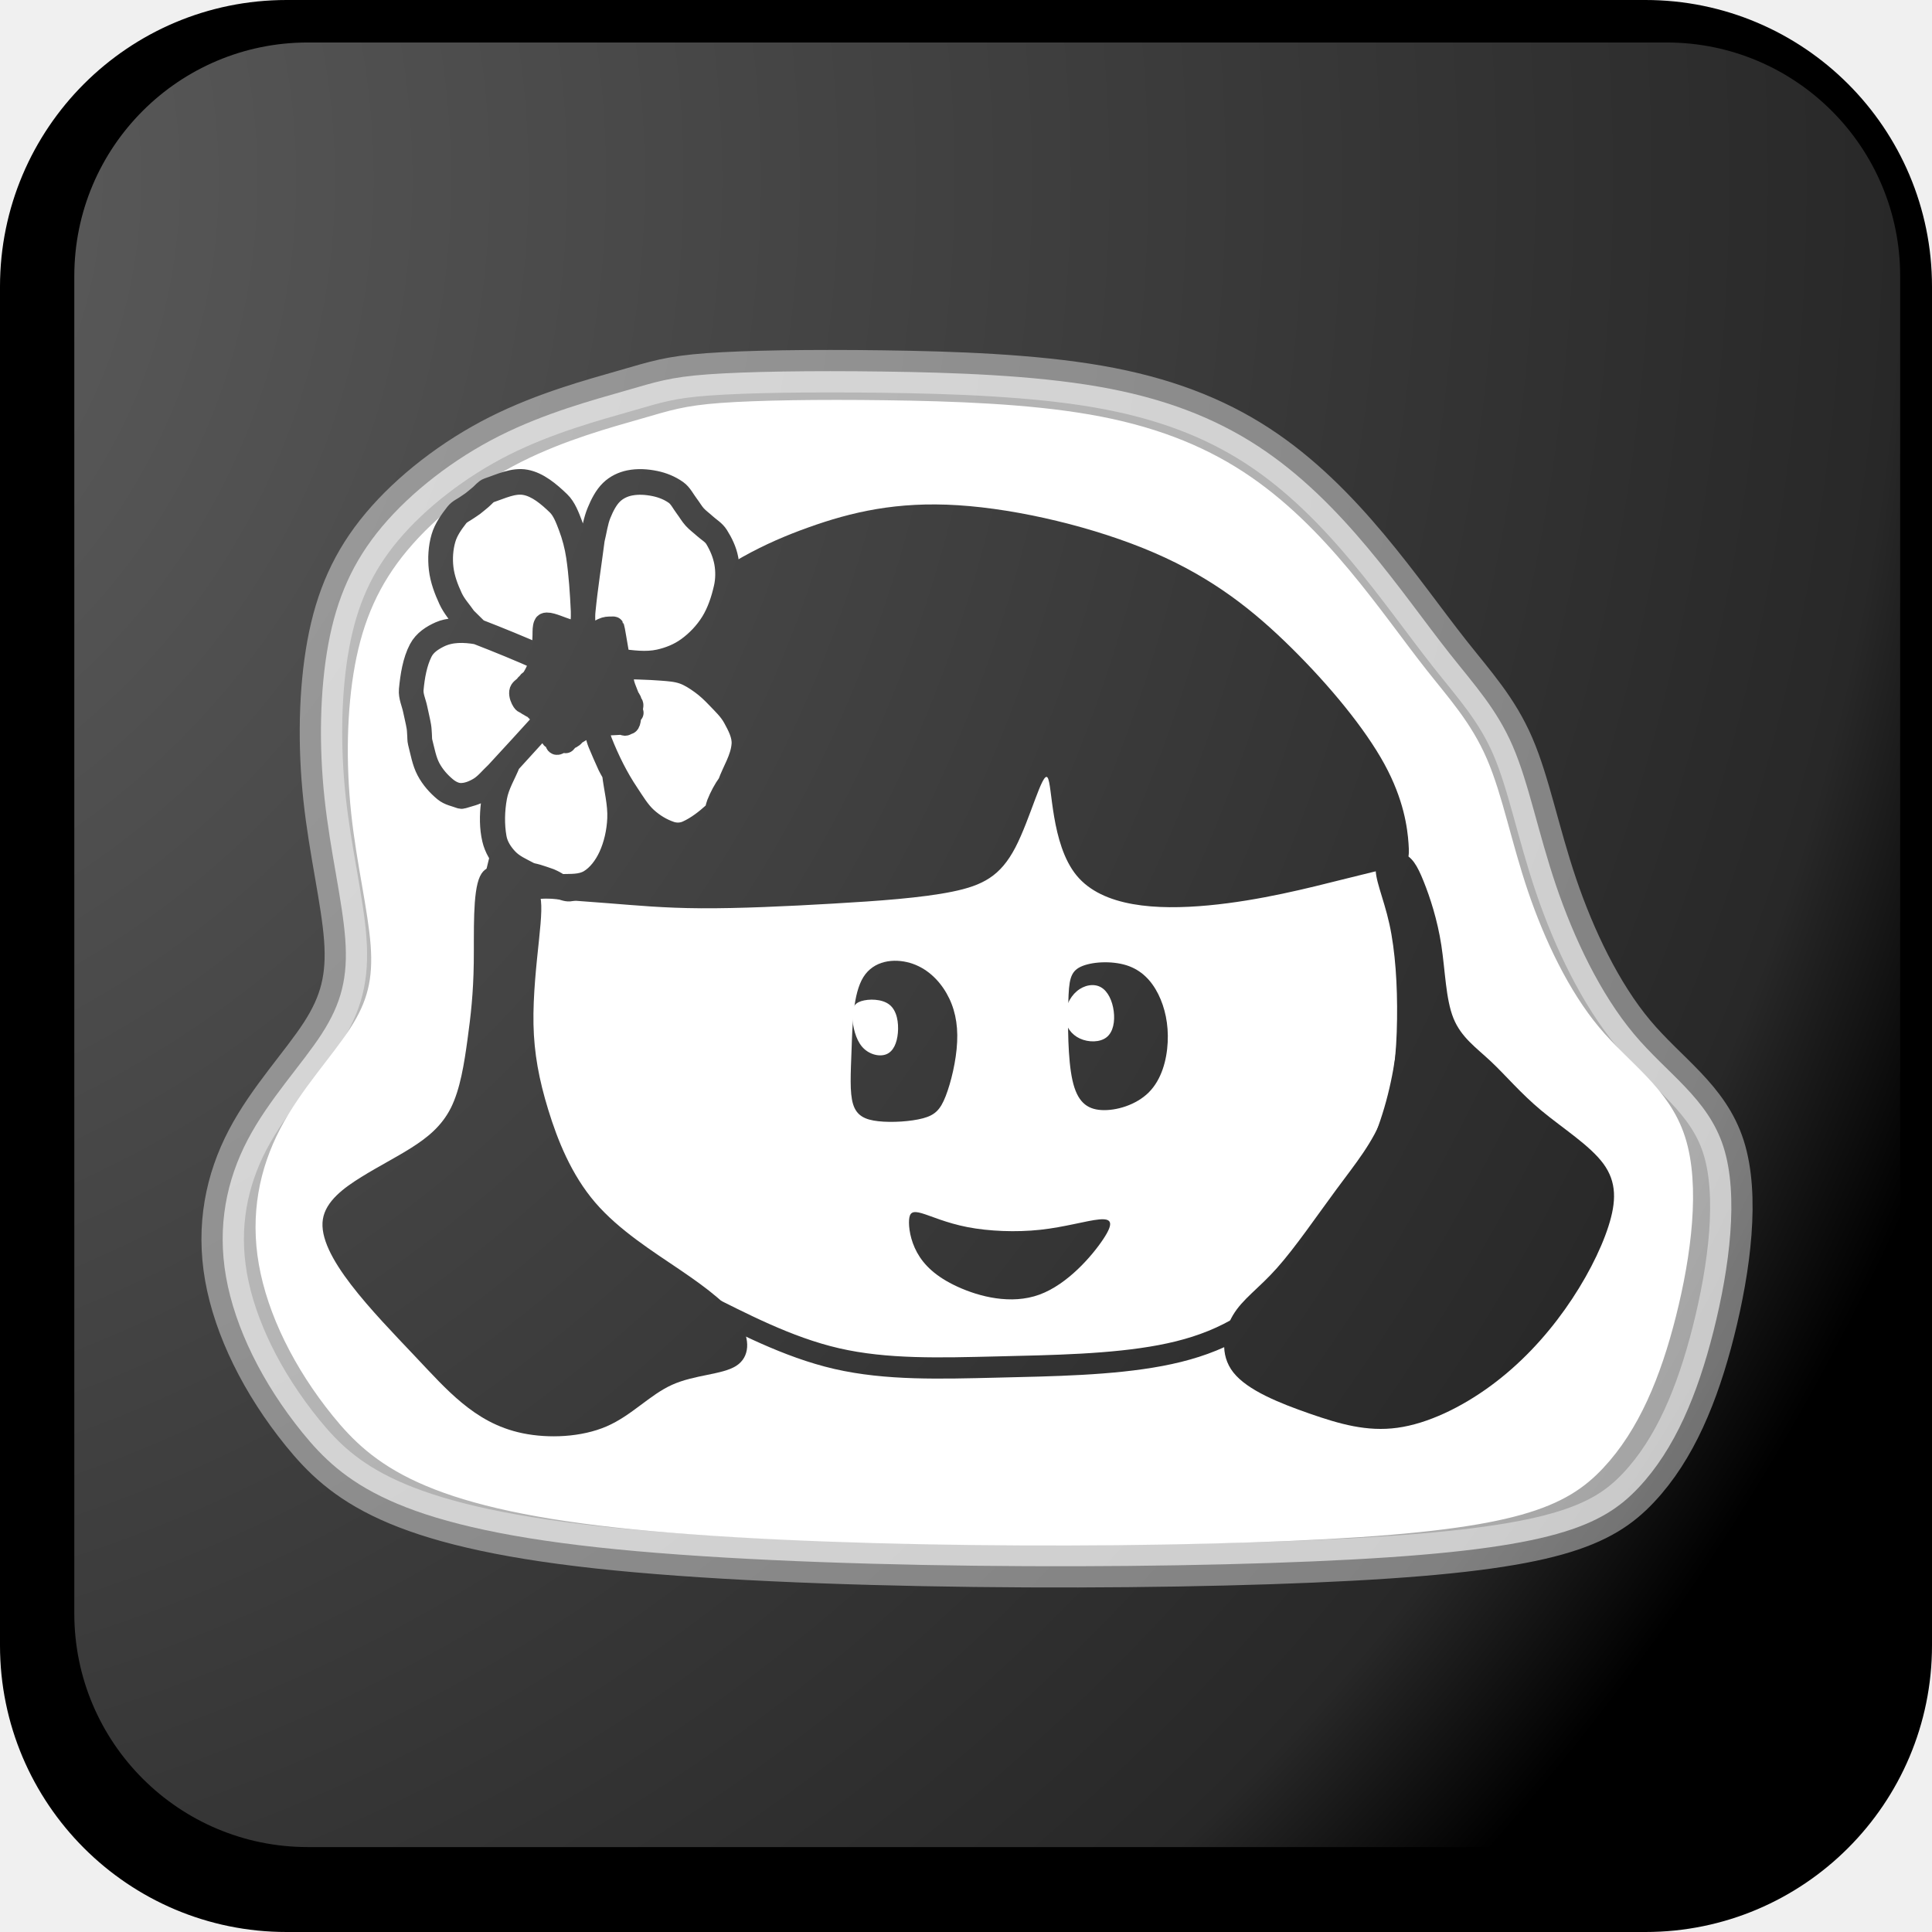
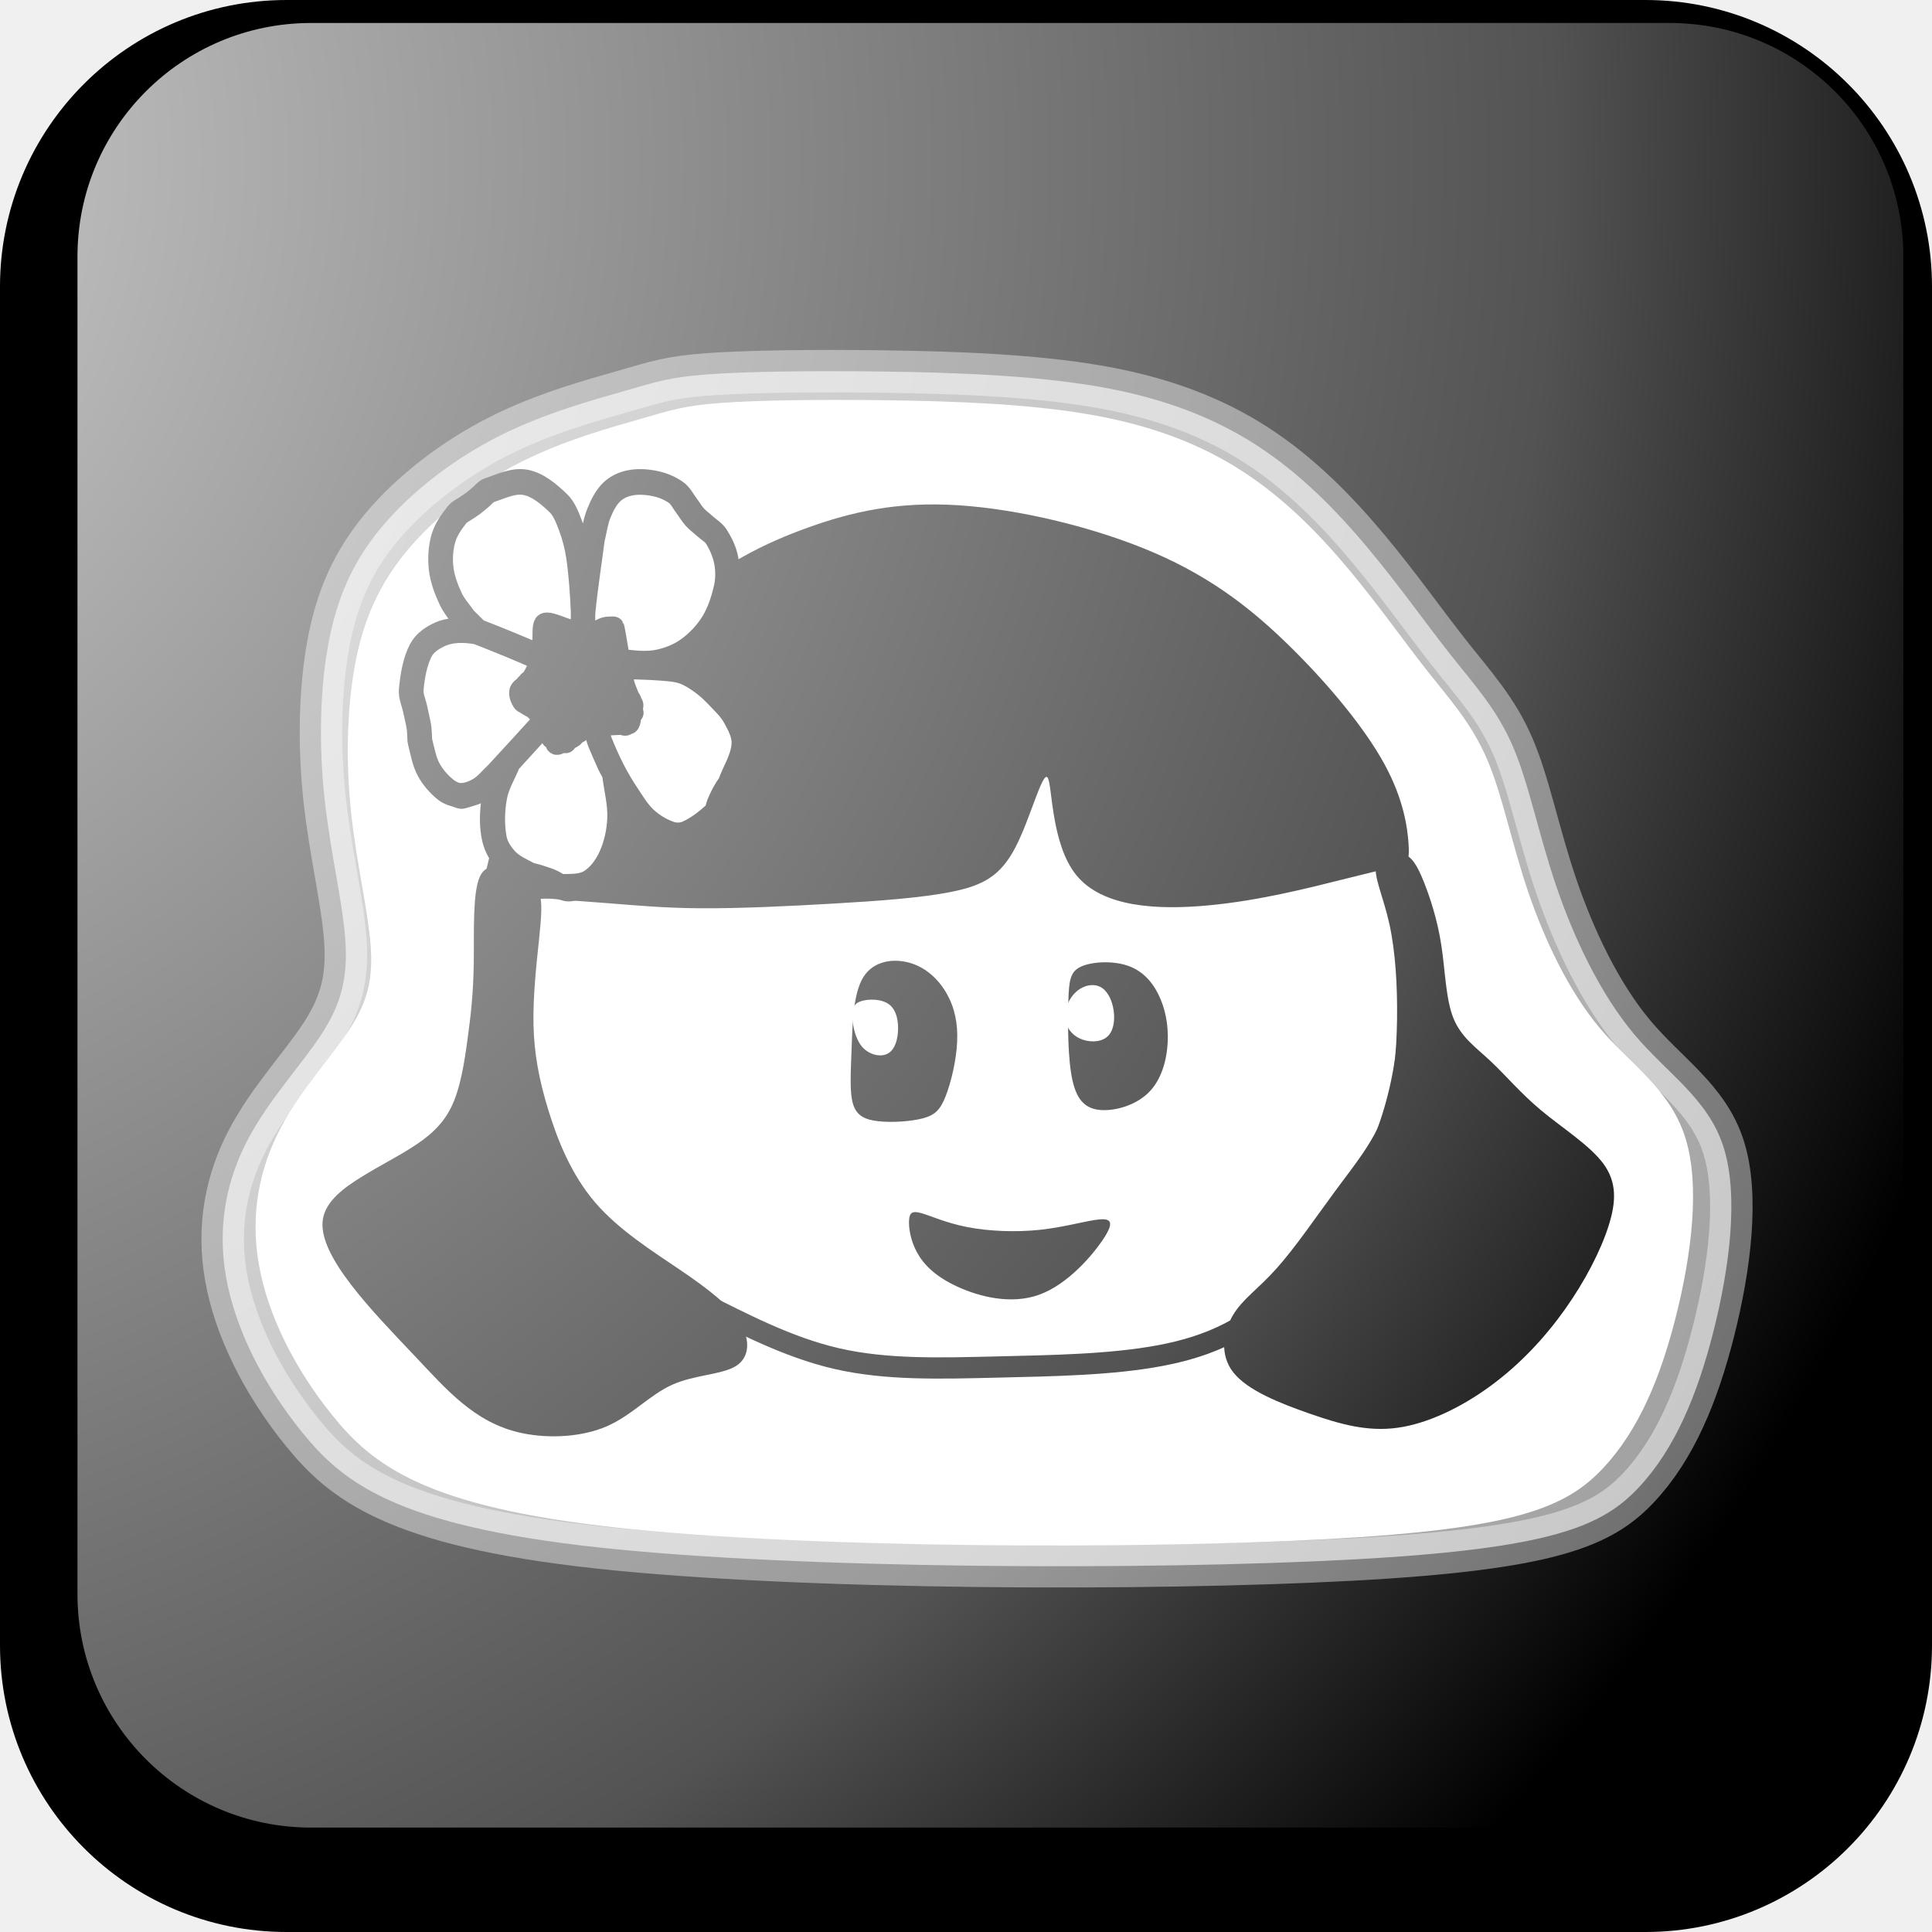
<svg xmlns="http://www.w3.org/2000/svg" version="1.1" baseProfile="full" width="91" height="91" viewBox="0 0 91.00 91.00" enable-background="new 0 0 91.00 91.00" xml:space="preserve">
  <path fill="#000000" fill-opacity="1" stroke-linejoin="round" stroke="#000000" stroke-opacity="1" d="M 13.5,0.5L 77.5,0.5C 84.68,0.5 90.5,6.32 90.5,13.5L 90.5,77.5C 90.5,84.679 84.68,90.5 77.5,90.5L 13.5,90.5C 6.32,90.5 0.5,84.679 0.5,77.5L 0.5,13.5C 0.5,6.32 6.32,0.5 13.5,0.5 Z " />
  <g>
    <path fill="#FFFFFF" fill-opacity="1" stroke-linejoin="round" stroke="#FFFFFF" stroke-opacity="1" d="M 30.332,20.206C 28.957,20.602 26.79,21.185 24.769,22.206C 22.748,23.227 20.873,24.685 19.582,26.227C 18.29,27.768 17.582,29.393 17.207,31.435C 16.832,33.477 16.79,35.935 17.04,38.268C 17.29,40.602 17.832,42.81 17.957,44.497C 18.082,46.185 17.79,47.352 16.915,48.706C 16.04,50.06 14.582,51.602 13.644,53.393C 12.707,55.185 12.29,57.227 12.686,59.477C 13.082,61.727 14.29,64.185 16.061,66.372C 17.832,68.56 20.165,70.477 29.102,71.456C 38.04,72.435 53.582,72.477 62.457,71.997C 71.332,71.518 73.54,70.518 75.144,68.81C 76.748,67.102 77.748,64.685 78.457,61.872C 79.165,59.06 79.582,55.852 78.894,53.706C 78.207,51.56 76.415,50.477 74.936,48.706C 73.457,46.935 72.29,44.477 71.498,42.143C 70.707,39.81 70.29,37.602 69.582,35.956C 68.873,34.31 67.873,33.227 66.79,31.852C 65.707,30.477 64.54,28.81 63.165,27.164C 61.79,25.518 60.207,23.893 58.29,22.643C 56.373,21.393 54.123,20.518 51.248,20.018C 48.373,19.518 44.873,19.393 41.707,19.352C 38.54,19.31 35.707,19.352 33.998,19.477C 32.29,19.602 31.707,19.81 30.332,20.206 Z " />
    <path fill="#FFFFFF" fill-opacity="0.612" stroke-width="2" stroke-linejoin="round" stroke="#FFFFFF" stroke-opacity="0.416" d="M 29.445,18.407C 27.98,18.828 25.672,19.448 23.519,20.533C 21.366,21.618 19.369,23.168 17.993,24.807C 16.617,26.446 15.863,28.173 15.463,30.343C 15.064,32.513 15.019,35.126 15.286,37.606C 15.552,40.086 16.129,42.433 16.262,44.227C 16.395,46.02 16.084,47.26 15.152,48.7C 14.22,50.139 12.667,51.778 11.668,53.682C 10.669,55.586 10.226,57.756 10.647,60.148C 11.069,62.539 12.356,65.152 14.242,67.477C 16.129,69.802 18.614,71.84 28.135,72.88C 37.656,73.921 54.212,73.965 63.666,73.456C 73.12,72.947 75.472,71.884 77.181,70.068C 78.89,68.252 79.955,65.684 80.71,62.694C 81.464,59.705 81.908,56.295 81.176,54.014C 80.443,51.733 78.535,50.582 76.959,48.7C 75.383,46.817 74.141,44.205 73.297,41.724C 72.454,39.244 72.01,36.897 71.255,35.148C 70.501,33.398 69.436,32.247 68.282,30.786C 67.128,29.324 65.885,27.552 64.42,25.803C 62.955,24.054 61.269,22.327 59.227,20.998C 57.185,19.67 54.788,18.739 51.726,18.208C 48.663,17.677 44.935,17.544 41.562,17.5C 38.188,17.455 35.17,17.5 33.35,17.632C 31.531,17.765 30.909,17.987 29.445,18.407 Z " />
    <path fill="#000000" fill-opacity="1" stroke-width="0.2" stroke-linejoin="round" d="M 24.318,41.154C 23.745,40.88 22.958,40.526 22.606,41.281C 22.253,42.035 22.335,43.898 22.315,45.35C 22.295,46.802 22.174,47.844 22.019,48.969C 21.865,50.094 21.677,51.302 21.24,52.177C 20.802,53.052 20.115,53.594 19.375,54.062C 18.635,54.531 17.844,54.927 17.021,55.438C 16.198,55.948 15.344,56.573 15.208,57.427C 15.073,58.281 15.656,59.364 16.535,60.511C 17.413,61.656 18.587,62.865 19.483,63.813C 20.378,64.76 20.997,65.448 21.753,66.073C 22.51,66.698 23.406,67.26 24.625,67.51C 25.844,67.76 27.385,67.698 28.573,67.184C 29.76,66.67 30.594,65.705 31.656,65.226C 32.719,64.747 34.01,64.754 34.667,64.34C 35.323,63.927 35.344,63.094 34.854,62.292C 34.365,61.489 33.365,60.719 32.062,59.833C 30.76,58.948 29.156,57.948 28.031,56.636C 26.906,55.323 26.26,53.698 25.823,52.271C 25.385,50.844 25.156,49.614 25.128,48.245C 25.101,46.875 25.274,45.364 25.388,44.269C 25.502,43.174 25.555,42.493 25.403,42.057C 25.25,41.62 24.891,41.427 24.318,41.154 Z " />
    <path fill="#000000" fill-opacity="1" stroke-width="0.2" stroke-linejoin="round" d="M 65.443,43.524C 65.722,44.794 65.825,46.402 65.803,48.008C 65.781,49.614 65.635,51.219 65.156,52.511C 64.677,53.802 63.865,54.781 62.948,56.021C 62.031,57.261 61.01,58.761 60.135,59.739C 59.26,60.719 58.531,61.177 58.073,61.948C 57.615,62.719 57.427,63.802 58.094,64.646C 58.76,65.49 60.281,66.094 61.687,66.584C 63.094,67.073 64.385,67.448 65.823,67.25C 67.26,67.052 68.844,66.281 70.219,65.271C 71.594,64.26 72.76,63.011 73.708,61.677C 74.656,60.344 75.385,58.927 75.76,57.761C 76.135,56.594 76.156,55.677 75.521,54.812C 74.885,53.948 73.594,53.136 72.604,52.312C 71.615,51.489 70.927,50.656 70.229,50C 69.531,49.344 68.823,48.864 68.458,47.958C 68.094,47.052 68.073,45.719 67.889,44.523C 67.705,43.326 67.358,42.267 67.057,41.518C 66.757,40.769 66.504,40.33 66.043,40.194C 65.583,40.057 64.917,40.224 64.812,40.773C 64.707,41.322 65.163,42.254 65.443,43.524 Z " />
    <path fill="#000000" fill-opacity="1" stroke-width="0.2" stroke-linejoin="round" d="M 23.036,40.432C 23.26,39.531 23.656,37.886 25.198,35.609C 26.74,33.333 29.427,30.427 31.745,28.489C 34.062,26.552 36.01,25.583 38.057,24.849C 40.104,24.114 42.25,23.614 45.125,23.797C 48,23.979 51.604,24.844 54.365,26.036C 57.125,27.229 59.042,28.75 60.833,30.521C 62.625,32.292 64.292,34.312 65.208,35.989C 66.125,37.667 66.292,39 66.344,39.729C 66.396,40.458 66.333,40.583 65.927,40.729C 65.521,40.875 64.771,41.042 63.229,41.427C 61.688,41.812 59.354,42.417 56.916,42.645C 54.477,42.873 51.933,42.725 50.708,41.235C 49.483,39.744 49.577,36.911 49.337,36.619C 49.098,36.327 48.525,38.577 47.823,39.922C 47.121,41.267 46.289,41.706 44.853,41.999C 43.417,42.292 41.375,42.438 39.219,42.562C 37.062,42.688 34.792,42.792 33.021,42.781C 31.25,42.771 29.979,42.646 28.635,42.542C 27.292,42.438 25.875,42.354 24.875,42.208C 23.875,42.062 23.292,41.854 23.026,41.672C 22.76,41.489 22.812,41.333 23.036,40.432 Z " />
    <path fill="#000000" fill-opacity="1" stroke-width="0.2" stroke-linejoin="round" d="M 43.417,57.146C 43.847,57.271 44.569,57.604 45.569,57.799C 46.569,57.993 47.847,58.049 49,57.924C 50.153,57.799 51.181,57.493 51.764,57.438C 52.347,57.382 52.486,57.576 51.972,58.354C 51.458,59.132 50.292,60.493 48.958,60.979C 47.625,61.465 46.125,61.076 45.097,60.604C 44.069,60.132 43.514,59.576 43.194,58.993C 42.875,58.41 42.792,57.799 42.819,57.451C 42.847,57.104 42.986,57.021 43.417,57.146 Z " />
    <path fill="#000000" fill-opacity="1" stroke-width="0.2" stroke-linejoin="round" d="M 40.667,46.021C 41.153,45.243 42.097,45.132 42.861,45.354C 43.625,45.576 44.208,46.132 44.583,46.785C 44.958,47.438 45.125,48.188 45.083,49.076C 45.042,49.965 44.792,50.993 44.542,51.632C 44.292,52.271 44.042,52.521 43.472,52.674C 42.903,52.826 42.014,52.882 41.375,52.812C 40.736,52.743 40.347,52.549 40.181,52.007C 40.014,51.465 40.069,50.576 40.111,49.41C 40.153,48.243 40.181,46.799 40.667,46.021 Z " />
    <path fill="#000000" fill-opacity="1" stroke-width="0.2" stroke-linejoin="round" d="M 50.903,45.535C 51.403,45.299 52.347,45.243 53.056,45.465C 53.764,45.688 54.236,46.188 54.556,46.826C 54.875,47.466 55.042,48.243 55,49.091C 54.958,49.938 54.708,50.854 54.111,51.451C 53.514,52.049 52.569,52.326 51.875,52.285C 51.181,52.243 50.736,51.882 50.514,50.882C 50.292,49.882 50.292,48.243 50.319,47.215C 50.347,46.188 50.403,45.771 50.903,45.535 Z " />
    <path fill="#FFFFFF" fill-opacity="1" stroke-width="0.2" stroke-linejoin="round" d="M 40.562,47.156C 40.917,47.042 41.542,47.042 41.896,47.323C 42.25,47.604 42.333,48.167 42.292,48.646C 42.25,49.125 42.083,49.521 41.75,49.656C 41.417,49.792 40.917,49.667 40.604,49.302C 40.292,48.938 40.167,48.333 40.146,47.917C 40.125,47.5 40.208,47.271 40.562,47.156 Z " />
    <path fill="#FFFFFF" fill-opacity="1" stroke-width="0.2" stroke-linejoin="round" d="M 50.719,46.688C 51.062,46.396 51.521,46.312 51.854,46.5C 52.188,46.688 52.396,47.146 52.458,47.625C 52.521,48.104 52.438,48.604 52.125,48.854C 51.812,49.104 51.271,49.104 50.865,48.917C 50.458,48.729 50.188,48.354 50.167,47.917C 50.146,47.479 50.375,46.979 50.719,46.688 Z " />
    <path fill="#FFFFFF" fill-opacity="1" stroke-linejoin="round" stroke="#FFFFFF" stroke-opacity="1" d="M 25.31,34.868C 24.9,35.298 24.178,36.354 23.858,37.291C 23.539,38.229 23.622,39.048 23.844,39.618C 24.067,40.187 24.428,40.507 24.976,40.791C 25.525,41.076 26.261,41.326 26.865,41.299C 27.469,41.271 27.942,40.965 28.275,40.291C 28.608,39.618 28.803,38.576 28.782,37.764C 28.761,36.951 28.525,36.368 28.31,35.84C 28.094,35.312 27.9,34.84 27.685,34.701C 27.469,34.562 27.233,34.757 26.935,34.833C 26.636,34.909 26.275,34.868 26.046,34.75C 25.817,34.632 25.719,34.437 25.31,34.868 Z " />
    <path fill="#FFFFFF" fill-opacity="1" stroke-linejoin="round" stroke="#FFFFFF" stroke-opacity="1" d="M 28.692,34.819C 28.761,35.298 29.192,36.229 29.636,36.986C 30.08,37.743 30.539,38.326 31.073,38.639C 31.608,38.951 32.219,38.993 32.698,38.784C 33.178,38.576 33.525,38.118 33.851,37.549C 34.178,36.979 34.483,36.298 34.615,35.708C 34.747,35.118 34.705,34.618 34.379,34.028C 34.053,33.437 33.441,32.757 32.872,32.333C 32.303,31.909 31.775,31.743 31.31,31.597C 30.844,31.451 30.442,31.326 30.129,31.375C 29.817,31.423 29.594,31.646 29.532,31.986C 29.469,32.326 29.567,32.784 29.539,33.187C 29.511,33.59 29.358,33.937 29.136,34.125C 28.914,34.312 28.622,34.34 28.692,34.819 Z " />
    <path fill="#FFFFFF" fill-opacity="1" stroke-linejoin="round" stroke="#FFFFFF" stroke-opacity="1" d="M 29.698,30.729C 30.247,30.812 31.205,30.757 32.004,30.354C 32.803,29.951 33.441,29.201 33.761,28.549C 34.08,27.896 34.08,27.34 33.837,26.764C 33.594,26.187 33.108,25.59 32.657,25.451C 32.205,25.312 31.789,25.632 31.205,26.173C 30.622,26.715 29.872,27.479 29.455,28.187C 29.039,28.896 28.955,29.548 28.983,29.986C 29.011,30.423 29.15,30.646 29.698,30.729 Z " />
    <path fill="none" stroke-linejoin="round" stroke="#000000" stroke-opacity="1" d="M 33.039,61.368C 34.893,62.284 37.06,63.451 39.414,63.993C 41.768,64.534 44.31,64.451 46.955,64.389C 49.601,64.326 52.351,64.284 54.664,63.847C 56.976,63.409 58.851,62.576 60.789,60.618C 62.726,58.659 64.726,55.576 65.685,52.305C 66.643,49.034 66.56,45.576 66.039,42.993C 65.518,40.409 64.56,38.701 61.81,37.201C 59.06,35.701 54.518,34.409 50.539,34.472C 46.56,34.534 43.143,35.951 40.435,37.347C 37.726,38.743 35.726,40.118 33.393,40.889C 31.06,41.659 28.393,41.826 26.747,41.826C 25.101,41.826 24.476,41.659 23.997,43.243C 23.518,44.826 23.185,48.159 23.893,51.097C 24.601,54.034 26.351,56.576 27.997,58.18C 29.643,59.784 31.185,60.451 33.039,61.368 Z " />
    <path fill="#000000" fill-opacity="1" stroke-linejoin="round" stroke="#000000" stroke-opacity="1" d="M 33.86,32.701C 33.607,32.474 33.37,32.214 33.1,32.02C 32.82,31.818 32.528,31.629 32.217,31.521C 31.883,31.405 31.531,31.403 31.186,31.355C 31.076,31.34 30.964,31.34 30.853,31.332C 31.389,31.117 31.967,31.027 32.461,30.688C 32.914,30.377 33.324,29.935 33.64,29.42C 33.943,28.928 34.154,28.337 34.279,27.735C 34.373,27.283 34.364,26.788 34.28,26.333C 34.205,25.927 34.02,25.553 33.814,25.227C 33.668,24.994 33.437,24.87 33.247,24.695C 33.091,24.552 32.92,24.433 32.775,24.273C 32.642,24.126 32.538,23.939 32.415,23.778C 32.243,23.552 32.106,23.266 31.889,23.113C 31.574,22.889 31.218,22.748 30.861,22.674C 30.459,22.591 30.041,22.564 29.638,22.646C 29.323,22.711 29.003,22.858 28.75,23.105C 28.486,23.363 28.295,23.735 28.142,24.109C 27.981,24.5 27.904,24.938 27.824,25.366C 27.688,26.095 27.604,26.837 27.495,27.573C 27.438,27.104 27.414,26.627 27.325,26.165C 27.23,25.669 27.118,25.171 26.944,24.71C 26.796,24.32 26.639,23.899 26.366,23.637C 25.891,23.18 25.357,22.73 24.765,22.618C 24.174,22.507 23.576,22.813 22.997,23.004C 22.84,23.056 22.723,23.225 22.586,23.337C 22.468,23.433 22.352,23.535 22.232,23.627C 22.142,23.695 22.047,23.75 21.956,23.815C 21.791,23.934 21.596,24.007 21.464,24.179C 21.207,24.514 20.937,24.871 20.809,25.309C 20.672,25.776 20.641,26.303 20.698,26.795C 20.758,27.309 20.944,27.795 21.151,28.244C 21.326,28.622 21.591,28.924 21.83,29.243C 21.928,29.373 22.049,29.472 22.158,29.587C 22.11,29.58 22.063,29.56 22.015,29.566C 21.582,29.621 21.13,29.586 20.72,29.769C 20.356,29.931 19.967,30.169 19.753,30.575C 19.461,31.13 19.353,31.825 19.289,32.486C 19.258,32.809 19.412,33.117 19.477,33.432C 19.532,33.7 19.601,33.965 19.647,34.236C 19.669,34.361 19.67,34.491 19.68,34.619C 19.69,34.736 19.68,34.857 19.709,34.969C 19.825,35.417 19.903,35.897 20.111,36.289C 20.318,36.681 20.611,37.004 20.923,37.263C 21.146,37.447 21.426,37.49 21.682,37.587C 21.716,37.6 21.754,37.602 21.788,37.591C 22.087,37.494 22.4,37.437 22.676,37.263C 22.968,37.078 23.206,36.779 23.468,36.532C 23.515,36.487 23.557,36.437 23.601,36.39C 23.451,36.88 23.217,37.341 23.152,37.859C 23.083,38.409 23.081,38.995 23.207,39.529C 23.305,39.946 23.532,40.322 23.796,40.602C 24.101,40.925 24.495,41.086 24.86,41.287C 24.987,41.357 25.131,41.366 25.266,41.409C 25.462,41.472 25.66,41.531 25.855,41.604C 25.929,41.632 25.999,41.677 26.071,41.711C 26.184,41.765 26.294,41.835 26.412,41.869C 26.565,41.915 26.725,41.984 26.881,41.951C 27.256,41.873 27.651,41.796 27.976,41.545C 28.323,41.276 28.623,40.884 28.831,40.441C 29.06,39.952 29.202,39.387 29.252,38.822C 29.307,38.201 29.176,37.575 29.139,36.951C 29.248,37.133 29.346,37.327 29.466,37.497C 29.755,37.906 30.012,38.367 30.364,38.685C 30.724,39.01 31.154,39.191 31.566,39.394C 31.657,39.438 31.761,39.424 31.858,39.419C 32.036,39.411 32.217,39.408 32.391,39.355C 32.675,39.269 32.969,39.185 33.224,39.004C 33.434,38.855 33.601,38.617 33.757,38.384C 33.841,38.258 33.873,38.09 33.932,37.943C 33.987,37.806 34.03,37.659 34.097,37.531C 34.174,37.385 34.272,37.258 34.361,37.124C 34.382,37.093 34.413,37.071 34.427,37.033C 34.668,36.383 35.065,35.78 35.122,35.066C 35.161,34.583 34.91,34.114 34.695,33.712C 34.48,33.308 34.138,33.038 33.86,32.701 Z M 29.8,33.179C 29.669,32.957 29.788,34.339 29.526,34.055C 29.656,33.874 29.839,33.29 29.8,33.179 Z M 29.629,33.233C 29.641,33.255 29.656,33.275 29.666,33.298C 29.698,33.373 29.782,33.45 29.753,33.527C 29.695,33.681 29.581,33.823 29.45,33.867C 28.912,34.05 28.333,33.885 27.777,33.964C 27.358,34.256 26.938,34.547 26.519,34.842C 26.421,34.911 26.339,35.067 26.226,35.055C 26.155,35.047 26.176,34.887 26.155,34.801C 26.133,34.713 26.128,34.619 26.107,34.53C 26.045,34.271 25.947,34.022 25.819,33.805C 25.644,33.544 25.439,33.307 25.205,33.136C 25.051,33.023 24.844,33.025 24.714,32.873C 24.669,32.82 24.655,32.736 24.639,32.661C 24.636,32.645 24.65,32.628 24.66,32.617C 24.701,32.574 24.748,32.538 24.792,32.5C 24.897,32.411 25.006,32.327 25.096,32.216C 25.131,32.172 25.166,32.128 25.214,32.067C 25.379,31.639 25.54,31.208 25.704,30.769C 25.709,30.592 25.716,30.416 25.719,30.239C 25.724,30.001 25.655,29.762 25.679,29.526C 25.685,29.467 25.756,29.444 25.802,29.44C 25.85,29.44 25.898,29.446 25.945,29.457C 26.42,29.664 27.81,29.894 28.026,29.798C 28.184,29.728 28.333,29.618 28.496,29.569C 28.621,29.53 28.753,29.544 28.882,29.537C 28.892,29.537 28.903,29.539 28.909,29.548C 28.946,29.599 29.415,32.704 29.629,33.233 Z M 26.643,34.976C 26.682,34.925 26.718,34.87 26.759,34.822C 26.818,34.754 26.882,34.693 26.944,34.628L 26.643,34.976 Z M 24.822,32.228C 24.78,32.262 24.735,32.29 24.697,32.33C 24.622,32.411 24.498,32.466 24.484,32.589C 24.466,32.748 24.536,32.915 24.616,33.039C 24.673,33.128 24.78,33.136 24.864,33.181C 24.88,33.19 24.898,33.195 24.916,33.203C 24.715,33.332 24.617,32.171 24.822,32.228 Z M 27.983,25.413C 28.084,25.013 28.133,24.587 28.284,24.214C 28.427,23.862 28.604,23.511 28.851,23.269C 29.086,23.039 29.385,22.905 29.679,22.848C 30.06,22.773 30.455,22.8 30.836,22.878C 31.169,22.947 31.502,23.073 31.796,23.282C 31.999,23.426 32.127,23.697 32.288,23.909C 32.417,24.078 32.525,24.273 32.665,24.427C 32.817,24.595 32.995,24.72 33.159,24.87C 33.34,25.035 33.563,25.148 33.698,25.372C 33.899,25.707 34.066,26.093 34.141,26.503C 34.211,26.889 34.205,27.31 34.118,27.691C 33.989,28.262 33.797,28.828 33.509,29.296C 33.206,29.787 32.809,30.195 32.381,30.506C 31.973,30.803 31.508,30.985 31.043,31.087C 30.426,31.224 29.763,31.129 29.14,31.048L 29.151,31.456L 29.813,33.575L 29.224,34.024L 28.19,33.969L 27.673,34.242L 26.591,34.894L 26.123,34.744L 25.702,33.711L 24.764,32.978L 24.873,32.502L 25.341,31.809L 25.642,30.729L 25.804,29.486L 27.553,29.806C 27.552,29.463 27.516,29.118 27.549,28.778C 27.66,27.65 27.839,26.534 27.983,25.413 Z M 21.94,29.09C 21.724,28.773 21.459,28.499 21.292,28.138C 21.094,27.712 20.918,27.25 20.86,26.763C 20.806,26.308 20.839,25.822 20.965,25.39C 21.082,24.987 21.326,24.654 21.562,24.346C 21.688,24.181 21.874,24.112 22.031,23.999C 22.125,23.932 22.223,23.876 22.315,23.806C 22.439,23.712 22.557,23.606 22.679,23.508C 22.812,23.399 22.926,23.236 23.079,23.185C 23.622,23.004 24.185,22.717 24.741,22.822C 25.298,22.926 25.801,23.349 26.248,23.78C 26.508,24.032 26.658,24.434 26.799,24.807C 26.967,25.252 27.093,25.726 27.165,26.21C 27.29,27.057 27.345,27.92 27.386,28.78C 27.402,29.14 27.353,29.499 27.337,29.859L 26.515,29.573C 26.181,29.453 25.707,29.246 25.636,29.412C 25.577,29.55 25.586,29.698 25.582,29.922C 25.575,30.248 25.548,30.57 25.518,30.893C 24.522,30.453 23.517,30.042 22.508,29.651L 21.94,29.09 Z M 23.362,36.374C 23.098,36.617 22.863,36.924 22.567,37.103C 22.296,37.266 21.994,37.385 21.694,37.381C 21.451,37.378 21.208,37.253 21.007,37.085C 20.716,36.841 20.444,36.538 20.25,36.172C 20.056,35.806 19.98,35.359 19.871,34.941C 19.843,34.833 19.854,34.715 19.844,34.602C 19.833,34.469 19.832,34.334 19.809,34.203C 19.761,33.922 19.69,33.648 19.633,33.369C 19.571,33.068 19.423,32.773 19.452,32.463C 19.508,31.856 19.619,31.227 19.878,30.709C 20.051,30.363 20.376,30.161 20.677,30.009C 21.231,29.729 21.871,29.751 22.461,29.852C 23.472,30.243 24.477,30.654 25.473,31.1C 25.326,31.448 25.191,31.824 24.96,32.09C 24.707,32.009 24.835,33.455 25.074,33.288L 25.652,33.871C 24.891,34.708 24.131,35.547 23.362,36.374 Z M 28.802,36.348L 28.858,36.45C 28.94,37.153 29.134,37.85 29.103,38.559C 29.076,39.176 28.935,39.804 28.688,40.338C 28.471,40.806 28.146,41.231 27.758,41.462C 27.363,41.698 26.894,41.655 26.457,41.67C 26.342,41.674 26.241,41.571 26.133,41.519C 26.058,41.484 25.986,41.439 25.909,41.41C 25.708,41.335 25.504,41.272 25.301,41.207C 25.169,41.165 25.028,41.156 24.903,41.088C 24.562,40.903 24.195,40.753 23.91,40.453C 23.666,40.197 23.434,39.859 23.364,39.468C 23.251,38.841 23.269,38.165 23.385,37.538C 23.492,36.959 23.806,36.475 24.016,35.944L 25.689,34.106L 25.748,34.041C 25.84,34.239 25.923,34.45 25.964,34.675C 25.861,34.947 27.099,34.966 27.103,34.492L 27.802,34.168L 27.803,34.168L 27.956,34.147L 27.971,34.146C 28.035,34.438 28.079,34.743 28.19,35.013C 28.338,35.37 28.493,35.722 28.652,36.071C 28.697,36.168 28.752,36.256 28.802,36.348 Z M 34.305,36.896C 34.096,37.182 33.921,37.513 33.782,37.86C 33.727,37.998 33.717,38.184 33.618,38.274C 33.23,38.627 32.813,38.949 32.363,39.152C 32.12,39.262 31.838,39.273 31.588,39.189C 31.184,39.054 30.793,38.821 30.455,38.512C 30.117,38.204 29.863,37.771 29.595,37.37C 29.099,36.631 28.685,35.8 28.342,34.934C 28.243,34.684 28.202,34.404 28.139,34.136C 28.271,34.14 28.403,34.149 28.535,34.146C 28.805,34.139 29.075,34.118 29.346,34.104C 29.647,34.436 29.907,33.026 29.641,32.896C 29.477,32.467 29.304,32.043 29.149,31.608C 29.137,31.573 29.144,31.53 29.141,31.476C 29.82,31.504 30.499,31.507 31.177,31.562C 31.511,31.589 31.851,31.609 32.174,31.721C 32.473,31.825 32.753,32.008 33.022,32.202C 33.284,32.391 33.528,32.62 33.759,32.864C 34.039,33.16 34.346,33.438 34.553,33.819C 34.755,34.192 34.993,34.625 34.957,35.074C 34.904,35.737 34.523,36.289 34.305,36.896 Z " />
  </g>
  <g>
-     <radialGradient id="SVGID_Fill1_" cx="-17.877" cy="8.44" r="118.103" gradientUnits="userSpaceOnUse">
-       <stop offset="0" stop-color="#FFFFFF" stop-opacity="0.388" />
-       <stop offset="0.91" stop-color="#FFFFFF" stop-opacity="0.157" />
+     <radialGradient id="SVGID_Fill1_" cx="-17.728" cy="7.522" r="118.103" gradientUnits="userSpaceOnUse">
+       <stop offset="0" stop-color="#FFFFFF" stop-opacity="0.843" />
+       <stop offset="0.77" stop-color="#FFFFFF" stop-opacity="0.325" />
      <stop offset="1" stop-color="#FFFFFF" stop-opacity="0" />
    </radialGradient>
-     <path fill="url(#SVGID_Fill1_)" stroke-width="0.2" stroke-linejoin="round" d="M 14.5,2.001L 78.5,2.001C 84.575,2.001 89.5,6.926 89.5,13.001L 89.5,76C 89.5,82.075 84.575,87 78.5,87L 14.5,87C 8.425,87 3.5,82.075 3.5,76L 3.5,13.001C 3.5,6.926 8.425,2.001 14.5,2.001 Z " />
-     <radialGradient id="SVGID_Stroke1_" cx="71.52" cy="46.001" r="669.951" gradientUnits="userSpaceOnUse">
+     <path fill="url(#SVGID_Fill1_)" stroke-width="0.2" stroke-linejoin="round" d="M 14.649,1.083L 78.649,1.083C 84.724,1.083 89.649,6.008 89.649,12.083L 89.649,75.082C 89.649,81.158 84.724,86.082 78.649,86.082L 14.649,86.082C 8.574,86.082 3.649,81.158 3.649,75.082L 3.649,12.083C 3.649,6.008 8.574,1.083 14.649,1.083 Z " />
+     <radialGradient id="SVGID_Stroke1_" cx="71.669" cy="45.083" r="669.951" gradientUnits="userSpaceOnUse">
      <stop offset="0.869" stop-color="#F1F1F1" stop-opacity="0" />
-       <stop offset="1" stop-color="#EEEEEE" stop-opacity="0.376" />
+       <stop offset="1" stop-color="#EEEEEE" stop-opacity="0.898" />
    </radialGradient>
-     <path fill="none" stroke-width="4" stroke-linejoin="round" stroke="url(#SVGID_Stroke1_)" d="M 80.75,6L 80.75,6C 84.754,6 88,9.246 88,13.25L 88,78.751C 88,82.755 84.754,86.001 80.75,86.001L 80.75,86.001C 76.746,86.001 73.5,82.755 73.5,78.751L 73.5,13.25C 73.5,9.246 76.746,6 80.75,6 Z " />
-     <radialGradient id="SVGID_Stroke2_" cx="19.48" cy="46" r="669.951" gradientUnits="userSpaceOnUse" gradientTransform="rotate(180 19.48035 45.99976)">
+     <path fill="none" stroke-width="4" stroke-linejoin="round" stroke="url(#SVGID_Stroke1_)" d="M 80.899,5.082L 80.899,5.082C 84.903,5.082 88.149,8.328 88.149,12.332L 88.149,77.833C 88.149,81.837 84.903,85.083 80.899,85.083L 80.899,85.083C 76.895,85.083 73.649,81.837 73.649,77.833L 73.649,12.332C 73.649,8.328 76.895,5.082 80.899,5.082 Z " />
+     <radialGradient id="SVGID_Stroke2_" cx="19.63" cy="45.082" r="669.951" gradientUnits="userSpaceOnUse" gradientTransform="rotate(180 19.62958 45.08179)">
      <stop offset="0.869" stop-color="#F1F1F1" stop-opacity="0" />
-       <stop offset="1" stop-color="#EEEEEE" stop-opacity="0.376" />
+       <stop offset="1" stop-color="#EEEEEE" stop-opacity="0.898" />
    </radialGradient>
-     <path fill="none" stroke-width="4" stroke-linejoin="round" stroke="url(#SVGID_Stroke2_)" d="M 10.25,86.001L 10.25,86.001C 6.246,86.001 3,82.755 3,78.751L 3,13.25C 3,9.246 6.246,6 10.25,6L 10.25,6C 14.254,6 17.5,9.246 17.5,13.25L 17.5,78.751C 17.5,82.755 14.254,86.001 10.25,86.001 Z " />
-     <radialGradient id="SVGID_Stroke3_" cx="45.501" cy="19.981" r="79.119" gradientUnits="userSpaceOnUse" gradientTransform="rotate(-90 45.50128 19.98096)">
+     <path fill="none" stroke-width="4" stroke-linejoin="round" stroke="url(#SVGID_Stroke2_)" d="M 10.399,85.083L 10.399,85.083C 6.395,85.083 3.149,81.837 3.149,77.833L 3.149,12.332C 3.149,8.328 6.395,5.082 10.399,5.082L 10.399,5.082C 14.403,5.082 17.649,8.328 17.649,12.332L 17.649,77.833C 17.649,81.837 14.403,85.083 10.399,85.083 Z " />
+     <radialGradient id="SVGID_Stroke3_" cx="45.651" cy="19.063" r="79.119" gradientUnits="userSpaceOnUse" gradientTransform="rotate(-90 45.6507 19.06323)">
      <stop offset="0.869" stop-color="#F1F1F1" stop-opacity="0" />
-       <stop offset="1" stop-color="#EEEEEE" stop-opacity="0.376" />
+       <stop offset="1" stop-color="#EEEEEE" stop-opacity="0.898" />
    </radialGradient>
-     <path fill="none" stroke-width="4" stroke-linejoin="round" stroke="url(#SVGID_Stroke3_)" d="M 5.5,10.751L 5.5,10.751C 5.5,6.746 8.746,3.5 12.75,3.5L 78.25,3.5C 82.254,3.5 85.5,6.746 85.5,10.751L 85.5,10.751C 85.5,14.755 82.254,18 78.25,18L 12.75,18C 8.746,18 5.5,14.755 5.5,10.751 Z " />
-     <radialGradient id="SVGID_Stroke4_" cx="45.499" cy="72.02" r="79.12" gradientUnits="userSpaceOnUse" gradientTransform="rotate(90 45.49908 72.02002)">
+     <path fill="none" stroke-width="4" stroke-linejoin="round" stroke="url(#SVGID_Stroke3_)" d="M 5.649,9.833L 5.649,9.833C 5.649,5.829 8.895,2.583 12.899,2.583L 78.4,2.583C 82.404,2.583 85.65,5.829 85.65,9.833L 85.65,9.833C 85.65,13.837 82.404,17.083 78.4,17.083L 12.899,17.083C 8.895,17.083 5.649,13.837 5.649,9.833 Z " />
+     <radialGradient id="SVGID_Stroke4_" cx="45.648" cy="71.102" r="79.118" gradientUnits="userSpaceOnUse" gradientTransform="rotate(90 45.64831 71.10229)">
      <stop offset="0.869" stop-color="#F1F1F1" stop-opacity="0" />
-       <stop offset="1" stop-color="#EEEEEE" stop-opacity="0.376" />
+       <stop offset="1" stop-color="#EEEEEE" stop-opacity="0.898" />
    </radialGradient>
-     <path fill="none" stroke-width="4" stroke-linejoin="round" stroke="url(#SVGID_Stroke4_)" d="M 85.5,81.251L 85.5,81.251C 85.5,85.255 82.254,88.501 78.25,88.501L 12.75,88.501C 8.746,88.501 5.5,85.255 5.5,81.251L 5.5,81.251C 5.5,77.246 8.746,74.001 12.75,74.001L 78.25,74.001C 82.254,74.001 85.5,77.246 85.5,81.251 Z " />
+     <path fill="none" stroke-width="4" stroke-linejoin="round" stroke="url(#SVGID_Stroke4_)" d="M 85.65,80.333L 85.65,80.333C 85.65,84.337 82.404,87.583 78.4,87.583L 12.899,87.583C 8.895,87.583 5.649,84.337 5.649,80.333L 5.649,80.333C 5.649,76.329 8.895,73.083 12.899,73.083L 78.4,73.083C 82.404,73.083 85.65,76.329 85.65,80.333 Z " />
  </g>
</svg>
